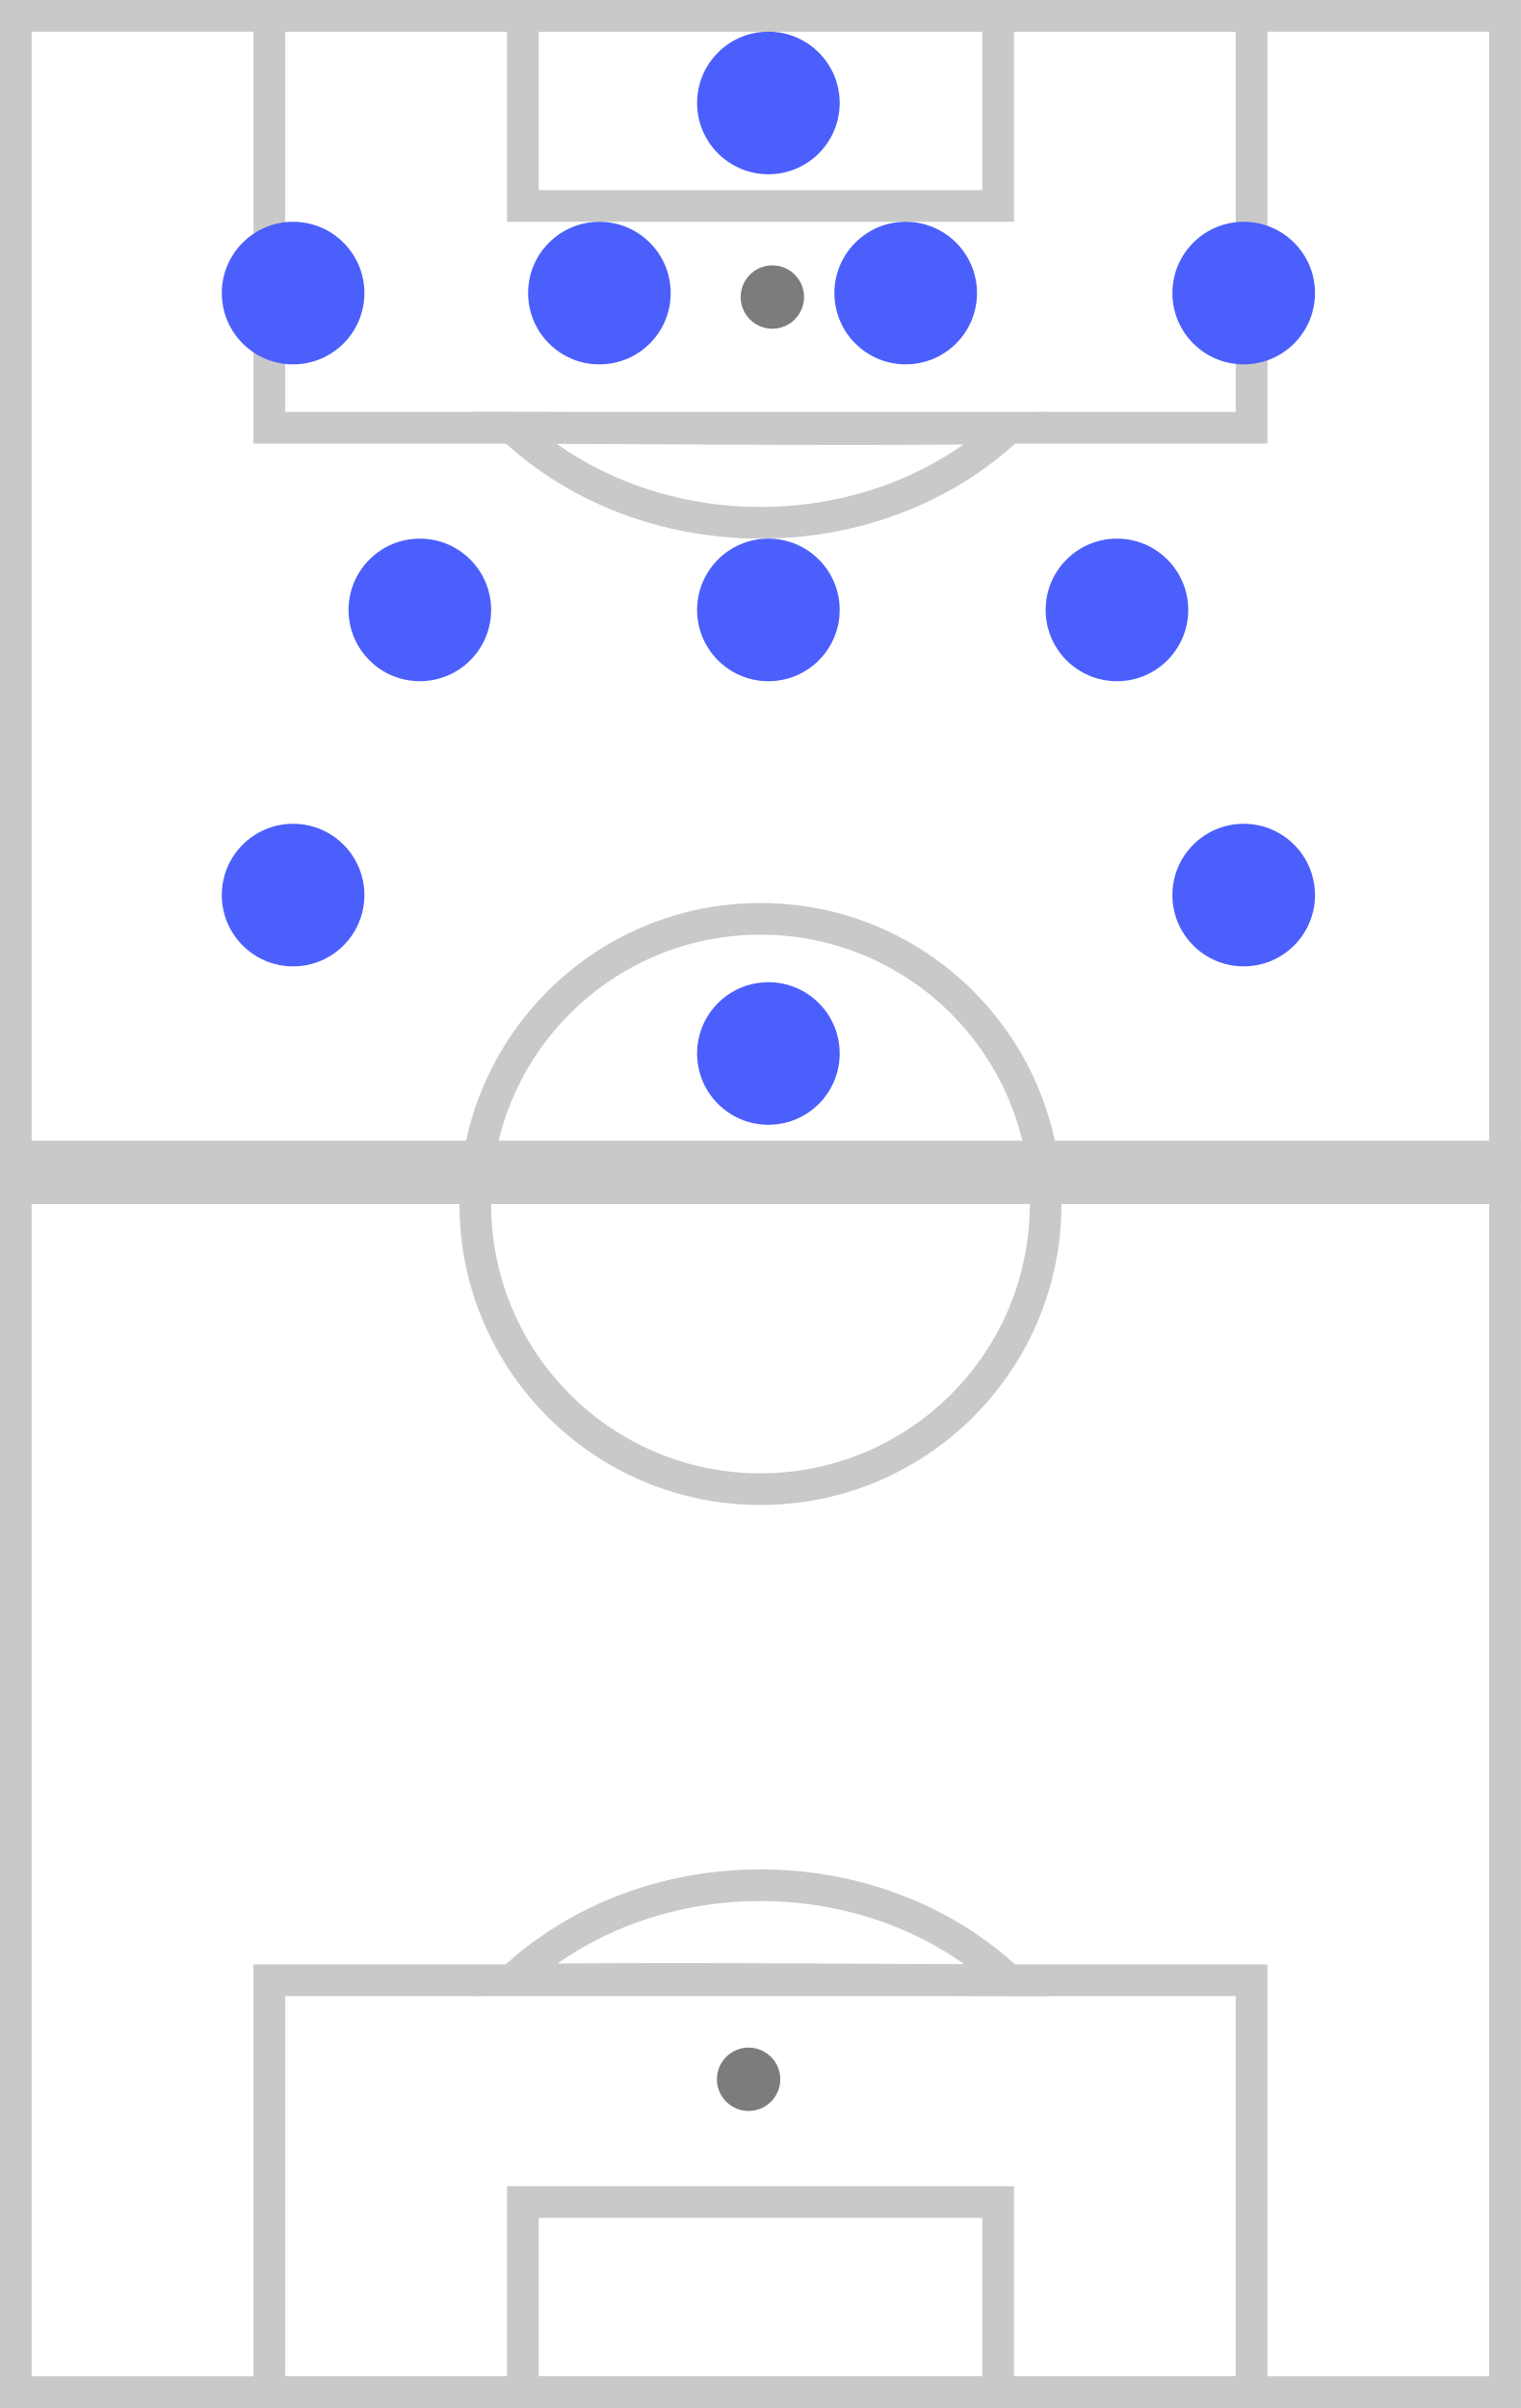
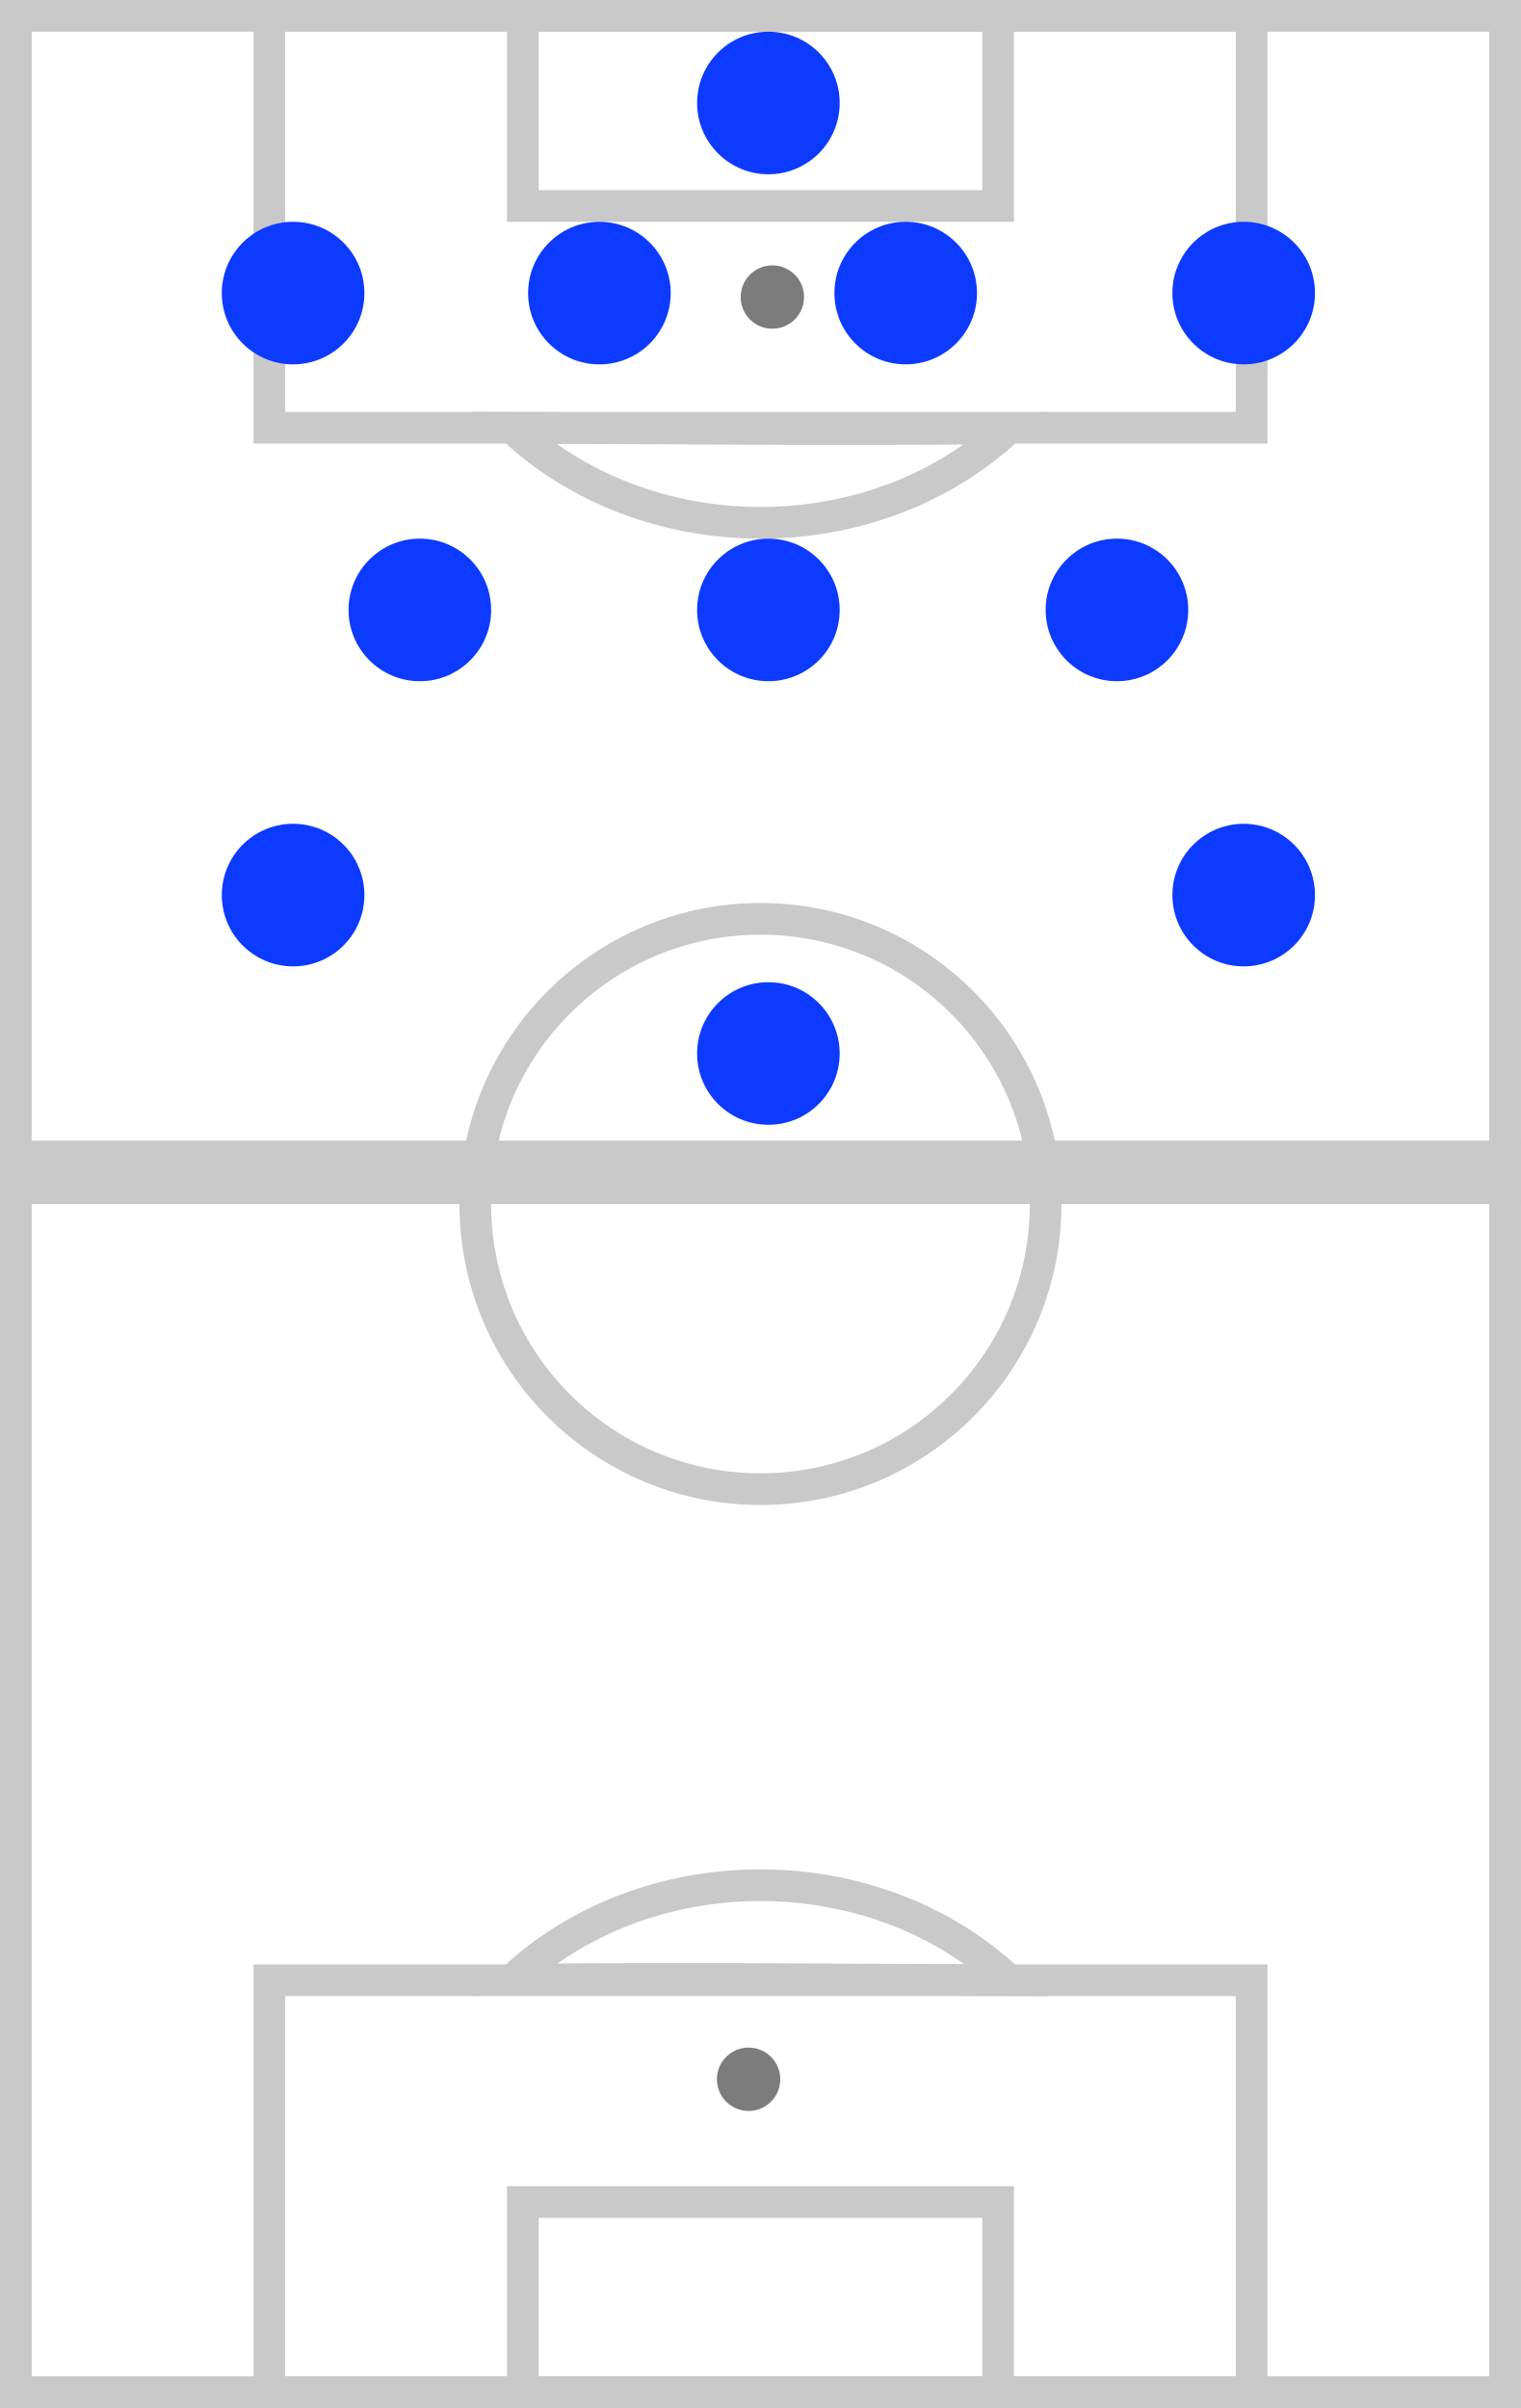
<svg xmlns="http://www.w3.org/2000/svg" width="48px" height="76px" viewBox="0 0 48 76" version="1.1">
  <g id="Card-Specifications" stroke="none" stroke-width="1" fill="none" fill-rule="evenodd">
    <g id="CARD-SPECS-–-Brackets-Desktop-(2-of-2)" transform="translate(-1634, -263)">
      <g id="Group-37" transform="translate(1634, 263)">
        <g id="Group-21-Copy-32" transform="translate(24, 38) rotate(-180) translate(-24, -38) ">
          <rect id="Rectangle" stroke="#C9C9C9" fill="#FFFFFF" x="0.5" y="0.5" width="47" height="75" />
          <rect id="Rectangle" stroke="#C9C9C9" fill="#D8D8D8" x="0.5" y="38.5" width="47" height="1" />
          <g id="Group-18" transform="translate(8, 0)">
            <path d="M23.823,13.519 C20.719,13.549 18.038,13.549 14.322,13.531 C13.852,13.528 13.451,13.526 12.575,13.521 C10.626,13.511 9.388,13.505 8.164,13.502 C10.17,15.391 12.98,16.5 16.003,16.5 C19.016,16.5 21.818,15.397 23.823,13.519 Z" id="Combined-Shape" stroke="#C9C9C9" />
            <rect id="Rectangle" stroke="#C9C9C9" x="0.5" y="0.5" width="31" height="13" />
            <rect id="Rectangle-Copy-99" stroke="#C9C9C9" x="8.5" y="0.5" width="15" height="6" />
            <circle id="Oval" fill="#7C7C7C" cx="16.375" cy="10.375" r="1" />
          </g>
          <g id="Group-18-Copy" transform="translate(24, 67.5) rotate(-180) translate(-24, -67.5) translate(8, 59)">
            <path d="M23.823,13.519 C20.719,13.549 18.038,13.549 14.322,13.531 C13.852,13.528 13.451,13.526 12.575,13.521 C10.626,13.511 9.388,13.505 8.164,13.502 C10.17,15.391 12.98,16.5 16.003,16.5 C19.016,16.5 21.818,15.397 23.823,13.519 Z" id="Combined-Shape" stroke="#C9C9C9" />
            <rect id="Rectangle" stroke="#C9C9C9" x="0.5" y="0.5" width="31" height="13" />
            <rect id="Rectangle-Copy-99" stroke="#C9C9C9" x="8.5" y="0.5" width="15" height="6" />
            <circle id="Oval" fill="#7C7C7C" cx="16.375" cy="9.375" r="1" />
          </g>
          <circle id="Oval" stroke="#C9C9C9" cx="24" cy="38" r="9" />
        </g>
-         <g id="Group-13-Copy-39" transform="translate(24.5, 18.5) rotate(-360) translate(-24.5, -18.5) translate(7, 1)" fill="#4B5FFC">
+         <g id="Group-13-Copy-39" transform="translate(24.5, 18.5) rotate(-360) translate(-24.5, -18.5) translate(7, 1)" fill="#0d3aff">
          <circle id="Oval-Copy-18" transform="translate(2.25, 8.25) rotate(-270) translate(-2.25, -8.25) " cx="2.25" cy="8.25" r="2.25" />
          <circle id="Oval-Copy-22" transform="translate(17.25, 18.25) rotate(-270) translate(-17.25, -18.25) " cx="17.25" cy="18.25" r="2.25" />
          <circle id="Oval-Copy-19" transform="translate(11.91667, 8.25) rotate(-270) translate(-11.91667, -8.25) " cx="11.917" cy="8.25" r="2.25" />
          <circle id="Oval-Copy-23" transform="translate(28.25, 18.25) rotate(-270) translate(-28.25, -18.25) " cx="28.25" cy="18.25" r="2.25" />
          <circle id="Oval-Copy-20" transform="translate(21.58333, 8.25) rotate(-270) translate(-21.58333, -8.25) " cx="21.583" cy="8.25" r="2.25" />
          <circle id="Oval-Copy-24" transform="translate(17.25, 32.25) rotate(-270) translate(-17.25, -32.25) " cx="17.25" cy="32.25" r="2.25" />
          <circle id="Oval-Copy-27" transform="translate(6.25, 18.25) rotate(-270) translate(-6.25, -18.25) " cx="6.25" cy="18.25" r="2.25" />
          <circle id="Oval-Copy-32" transform="translate(2.25, 27.25) rotate(-270) translate(-2.25, -27.25) " cx="2.25" cy="27.25" r="2.25" />
          <circle id="Oval-Copy-21" transform="translate(32.25, 8.25) rotate(-270) translate(-32.25, -8.25) " cx="32.25" cy="8.25" r="2.25" />
          <circle id="Oval-Copy-25" transform="translate(32.25, 27.25) rotate(-270) translate(-32.25, -27.25) " cx="32.25" cy="27.25" r="2.25" />
          <circle id="Oval-Copy-20" transform="translate(17.25, 2.25) rotate(-270) translate(-17.25, -2.25) " cx="17.25" cy="2.25" r="2.25" />
        </g>
      </g>
    </g>
  </g>
</svg>
